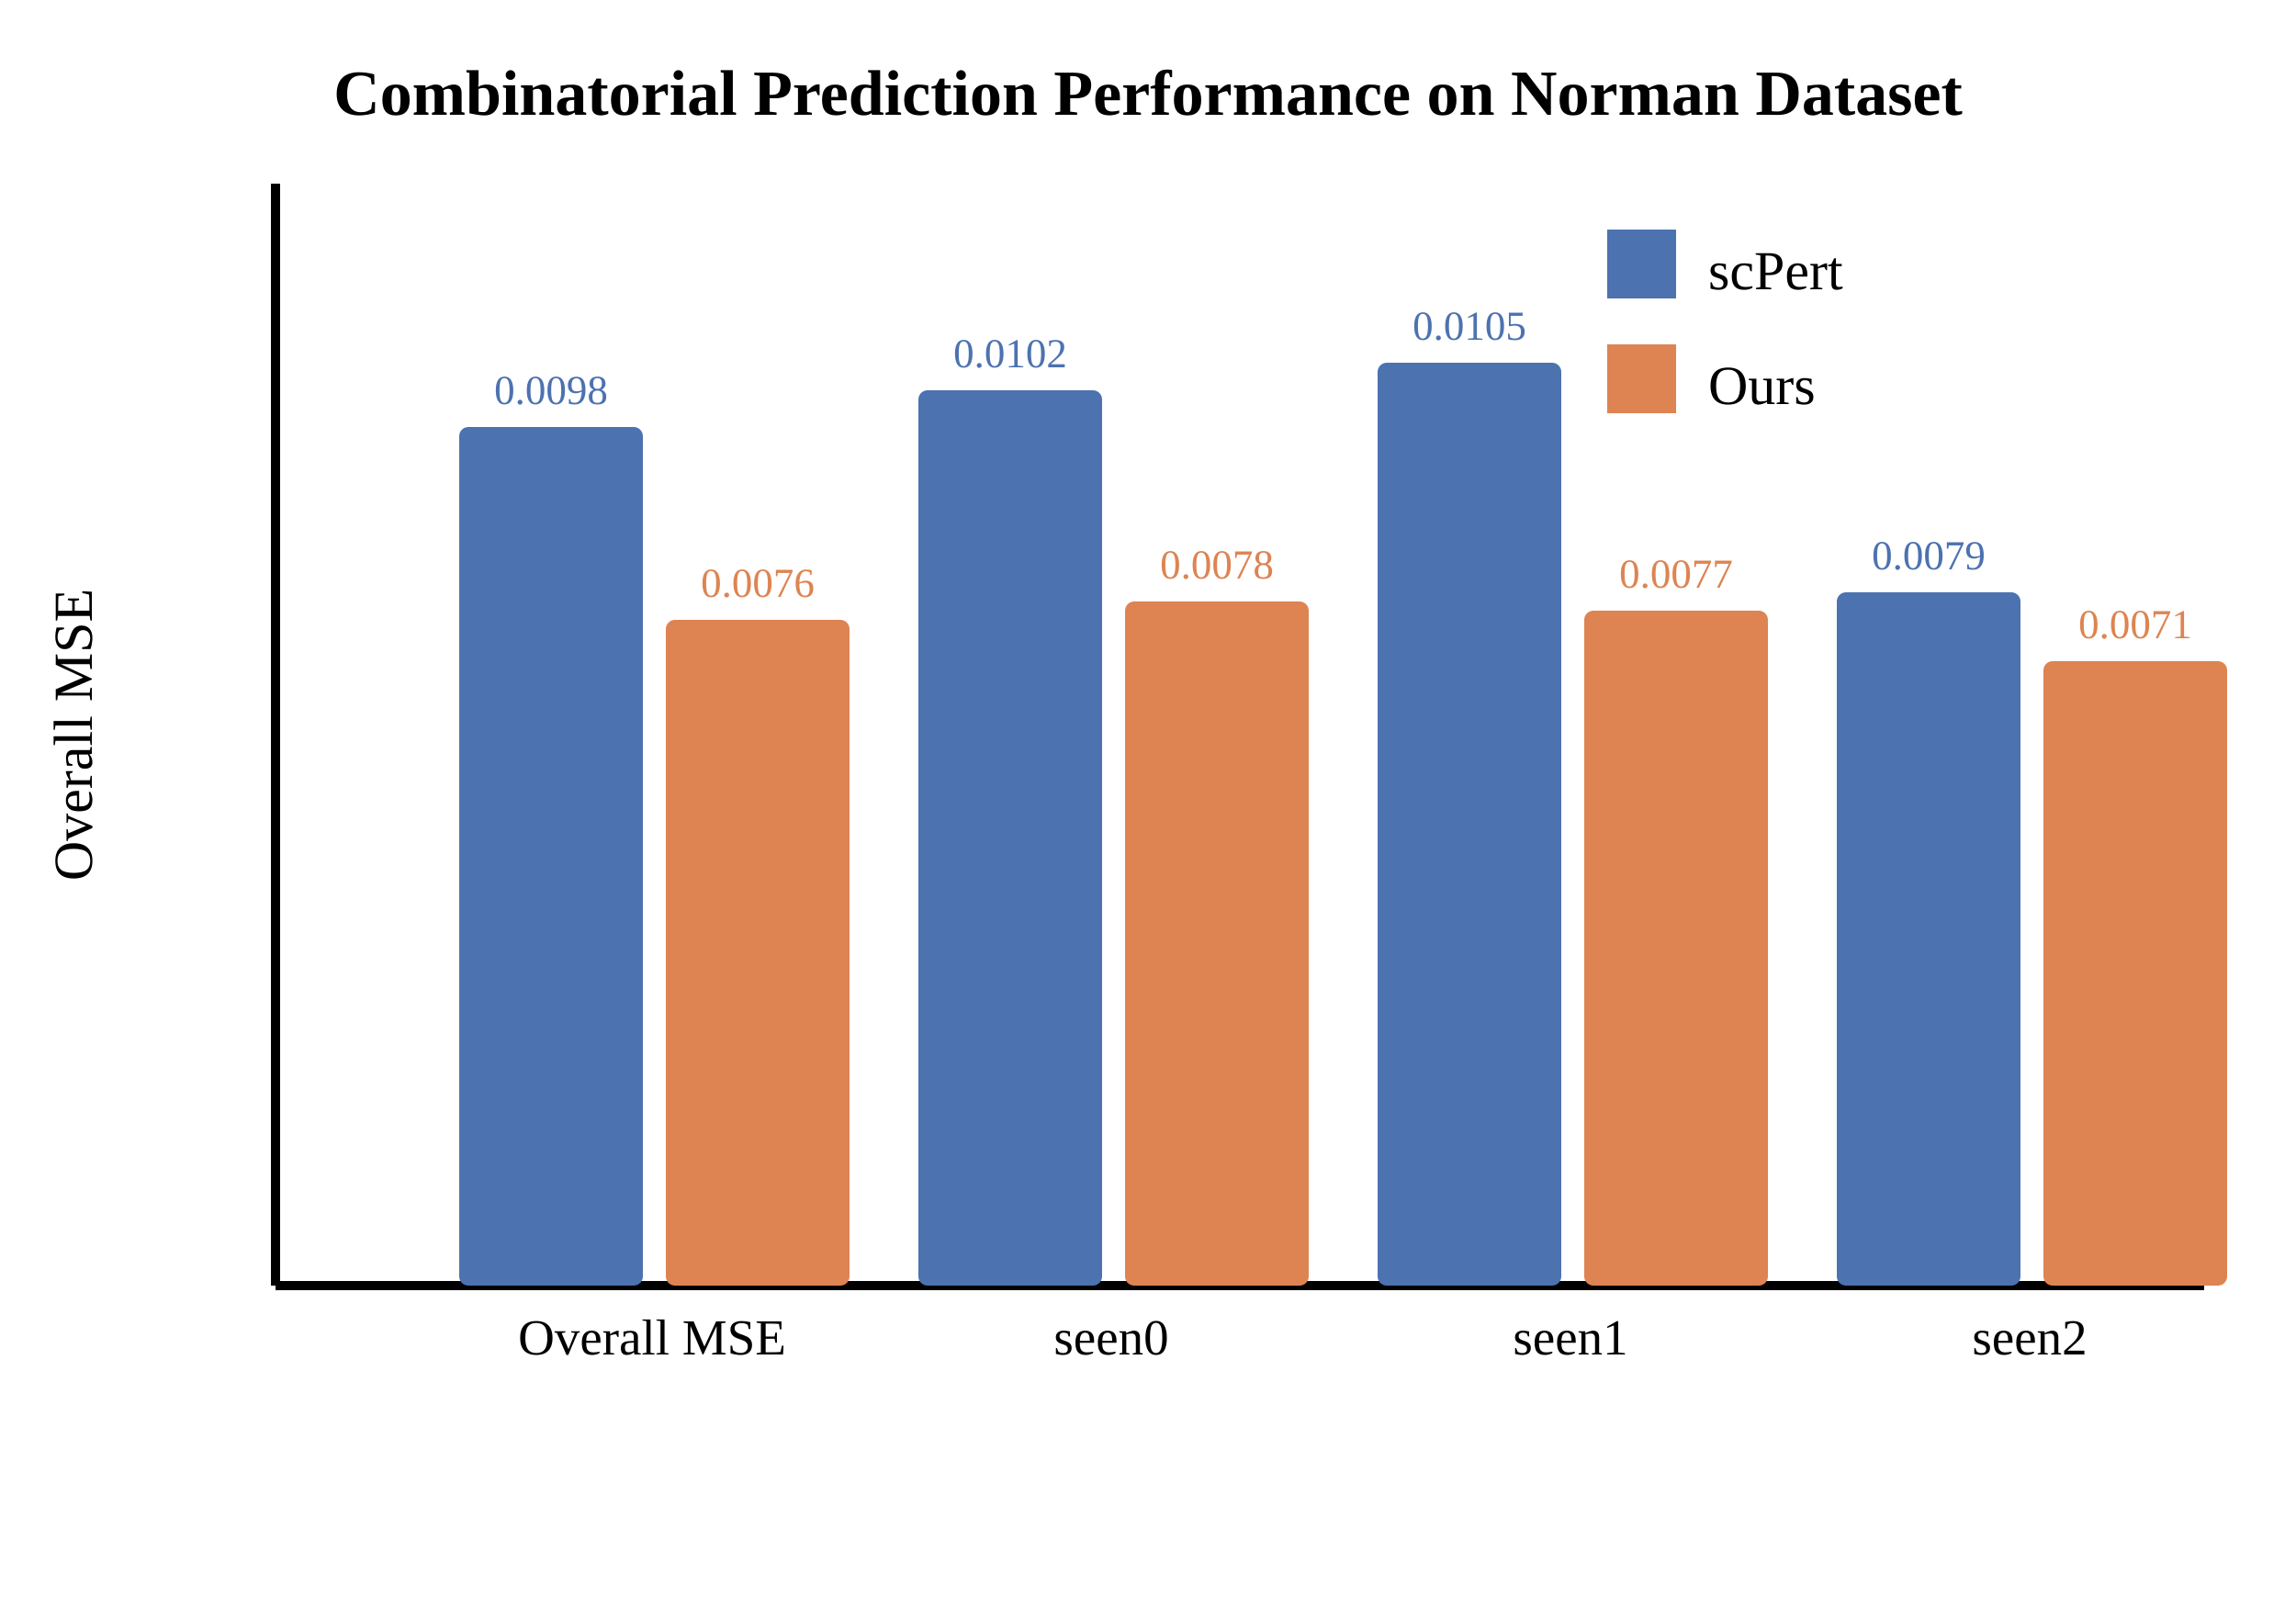
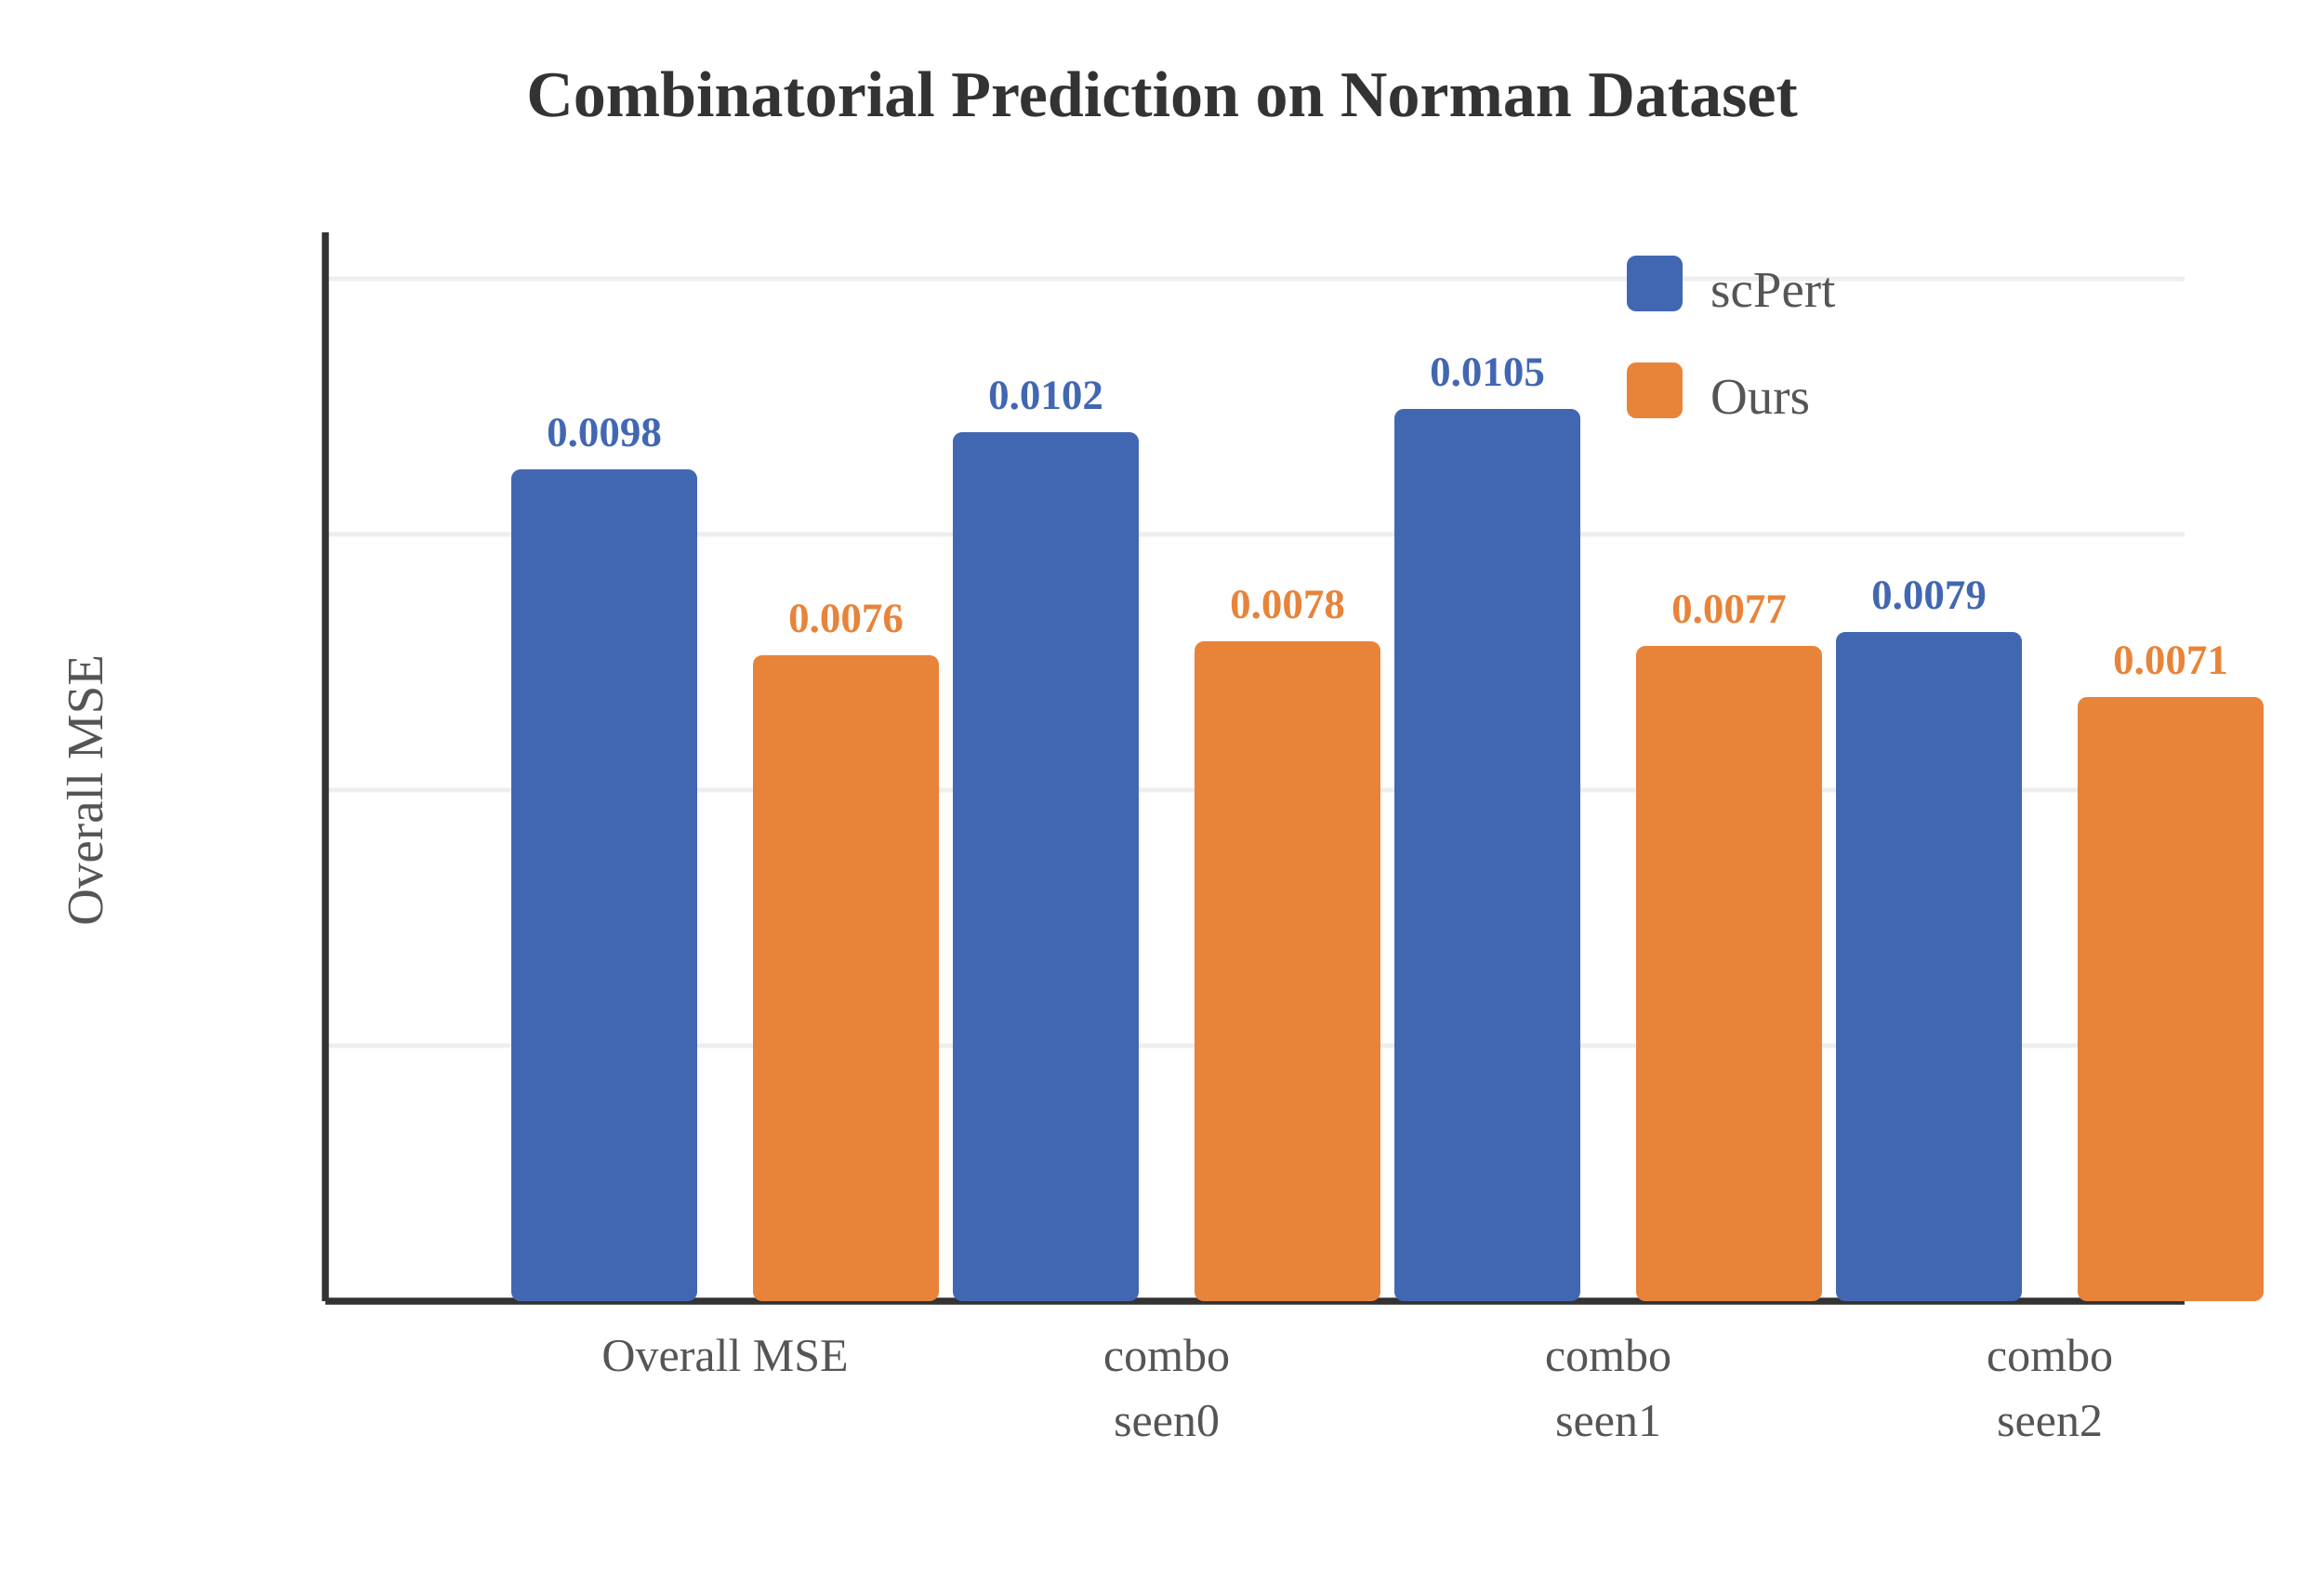
- <svg xmlns="http://www.w3.org/2000/svg" viewBox="0 0 500 350" width="500" height="350">
-   <rect width="500" height="350" fill="white" />
-   <text x="250" y="25" text-anchor="middle" font-size="14" font-weight="bold">Combinatorial Prediction Performance on Norman Dataset</text>
-   <line x1="60" y1="280" x2="480" y2="280" stroke="black" stroke-width="2" />
-   <line x1="60" y1="40" x2="60" y2="280" stroke="black" stroke-width="2" />
-   <text x="20" y="160" text-anchor="middle" font-size="12" transform="rotate(-90,20,160)">Overall MSE</text>
-   <rect x="100" y="93" width="40" height="187" fill="#4C72B0" rx="2" />
-   <text x="120" y="88" text-anchor="middle" font-size="9" fill="#4C72B0">0.0098</text>
-   <rect x="145" y="135" width="40" height="145" fill="#DD8452" rx="2" />
-   <text x="165" y="130" text-anchor="middle" font-size="9" fill="#DD8452">0.0076</text>
-   <text x="142" y="295" text-anchor="middle" font-size="11">Overall MSE</text>
-   <rect x="200" y="85" width="40" height="195" fill="#4C72B0" rx="2" />
-   <text x="220" y="80" text-anchor="middle" font-size="9" fill="#4C72B0">0.0102</text>
-   <rect x="245" y="131" width="40" height="149" fill="#DD8452" rx="2" />
-   <text x="265" y="126" text-anchor="middle" font-size="9" fill="#DD8452">0.0078</text>
-   <text x="242" y="295" text-anchor="middle" font-size="11">seen0</text>
-   <rect x="300" y="79" width="40" height="201" fill="#4C72B0" rx="2" />
-   <text x="320" y="74" text-anchor="middle" font-size="9" fill="#4C72B0">0.0105</text>
-   <rect x="345" y="133" width="40" height="147" fill="#DD8452" rx="2" />
-   <text x="365" y="128" text-anchor="middle" font-size="9" fill="#DD8452">0.0077</text>
-   <text x="342" y="295" text-anchor="middle" font-size="11">seen1</text>
-   <rect x="400" y="129" width="40" height="151" fill="#4C72B0" rx="2" />
-   <text x="420" y="124" text-anchor="middle" font-size="9" fill="#4C72B0">0.0079</text>
-   <rect x="445" y="144" width="40" height="136" fill="#DD8452" rx="2" />
-   <text x="465" y="139" text-anchor="middle" font-size="9" fill="#DD8452">0.0071</text>
-   <text x="442" y="295" text-anchor="middle" font-size="11">seen2</text>
-   <rect x="350" y="50" width="15" height="15" fill="#4C72B0" />
-   <rect x="350" y="75" width="15" height="15" fill="#DD8452" />
-   <text x="372" y="63" font-size="12">scPert</text>
-   <text x="372" y="88" font-size="12">Ours</text>
+ <svg xmlns="http://www.w3.org/2000/svg" viewBox="0 0 500 340" width="500" height="340">
+   <rect width="500" height="340" fill="white" />
+   <text x="250" y="25" text-anchor="middle" font-size="14" font-weight="bold" fill="#333">Combinatorial Prediction on Norman Dataset</text>
+   <line x1="70" y1="60" x2="470" y2="60" stroke="#eee" stroke-width="1" />
+   <line x1="70" y1="115" x2="470" y2="115" stroke="#eee" stroke-width="1" />
+   <line x1="70" y1="170" x2="470" y2="170" stroke="#eee" stroke-width="1" />
+   <line x1="70" y1="225" x2="470" y2="225" stroke="#eee" stroke-width="1" />
+   <line x1="70" y1="280" x2="470" y2="280" stroke="#eee" stroke-width="1" />
+   <line x1="70" y1="280" x2="470" y2="280" stroke="#333" stroke-width="1.5" />
+   <line x1="70" y1="50" x2="70" y2="280" stroke="#333" stroke-width="1.5" />
+   <text x="22" y="170" text-anchor="middle" font-size="11" transform="rotate(-90,22,170)" fill="#555">Overall MSE</text>
+   <rect x="110" y="101" width="40" height="179" fill="#4267B2" rx="2" />
+   <text x="130" y="96" text-anchor="middle" font-size="9" fill="#4267B2" font-weight="bold">0.0098</text>
+   <rect x="162" y="141" width="40" height="139" fill="#E8833A" rx="2" />
+   <text x="182" y="136" text-anchor="middle" font-size="9" fill="#E8833A" font-weight="bold">0.0076</text>
+   <text x="156" y="295" text-anchor="middle" font-size="10" fill="#555">Overall MSE</text>
+   <rect x="205" y="93" width="40" height="187" fill="#4267B2" rx="2" />
+   <text x="225" y="88" text-anchor="middle" font-size="9" fill="#4267B2" font-weight="bold">0.0102</text>
+   <rect x="257" y="138" width="40" height="142" fill="#E8833A" rx="2" />
+   <text x="277" y="133" text-anchor="middle" font-size="9" fill="#E8833A" font-weight="bold">0.0078</text>
+   <text x="251" y="295" text-anchor="middle" font-size="10" fill="#555">combo</text>
+   <text x="251" y="309" text-anchor="middle" font-size="10" fill="#555">seen0</text>
+   <rect x="300" y="88" width="40" height="192" fill="#4267B2" rx="2" />
+   <text x="320" y="83" text-anchor="middle" font-size="9" fill="#4267B2" font-weight="bold">0.0105</text>
+   <rect x="352" y="139" width="40" height="141" fill="#E8833A" rx="2" />
+   <text x="372" y="134" text-anchor="middle" font-size="9" fill="#E8833A" font-weight="bold">0.0077</text>
+   <text x="346" y="295" text-anchor="middle" font-size="10" fill="#555">combo</text>
+   <text x="346" y="309" text-anchor="middle" font-size="10" fill="#555">seen1</text>
+   <rect x="395" y="136" width="40" height="144" fill="#4267B2" rx="2" />
+   <text x="415" y="131" text-anchor="middle" font-size="9" fill="#4267B2" font-weight="bold">0.0079</text>
+   <rect x="447" y="150" width="40" height="130" fill="#E8833A" rx="2" />
+   <text x="467" y="145" text-anchor="middle" font-size="9" fill="#E8833A" font-weight="bold">0.0071</text>
+   <text x="441" y="295" text-anchor="middle" font-size="10" fill="#555">combo</text>
+   <text x="441" y="309" text-anchor="middle" font-size="10" fill="#555">seen2</text>
+   <rect x="350" y="55" width="12" height="12" fill="#4267B2" rx="2" />
+   <text x="368" y="66" font-size="11" fill="#555">scPert</text>
+   <rect x="350" y="78" width="12" height="12" fill="#E8833A" rx="2" />
+   <text x="368" y="89" font-size="11" fill="#555">Ours</text>
</svg>
